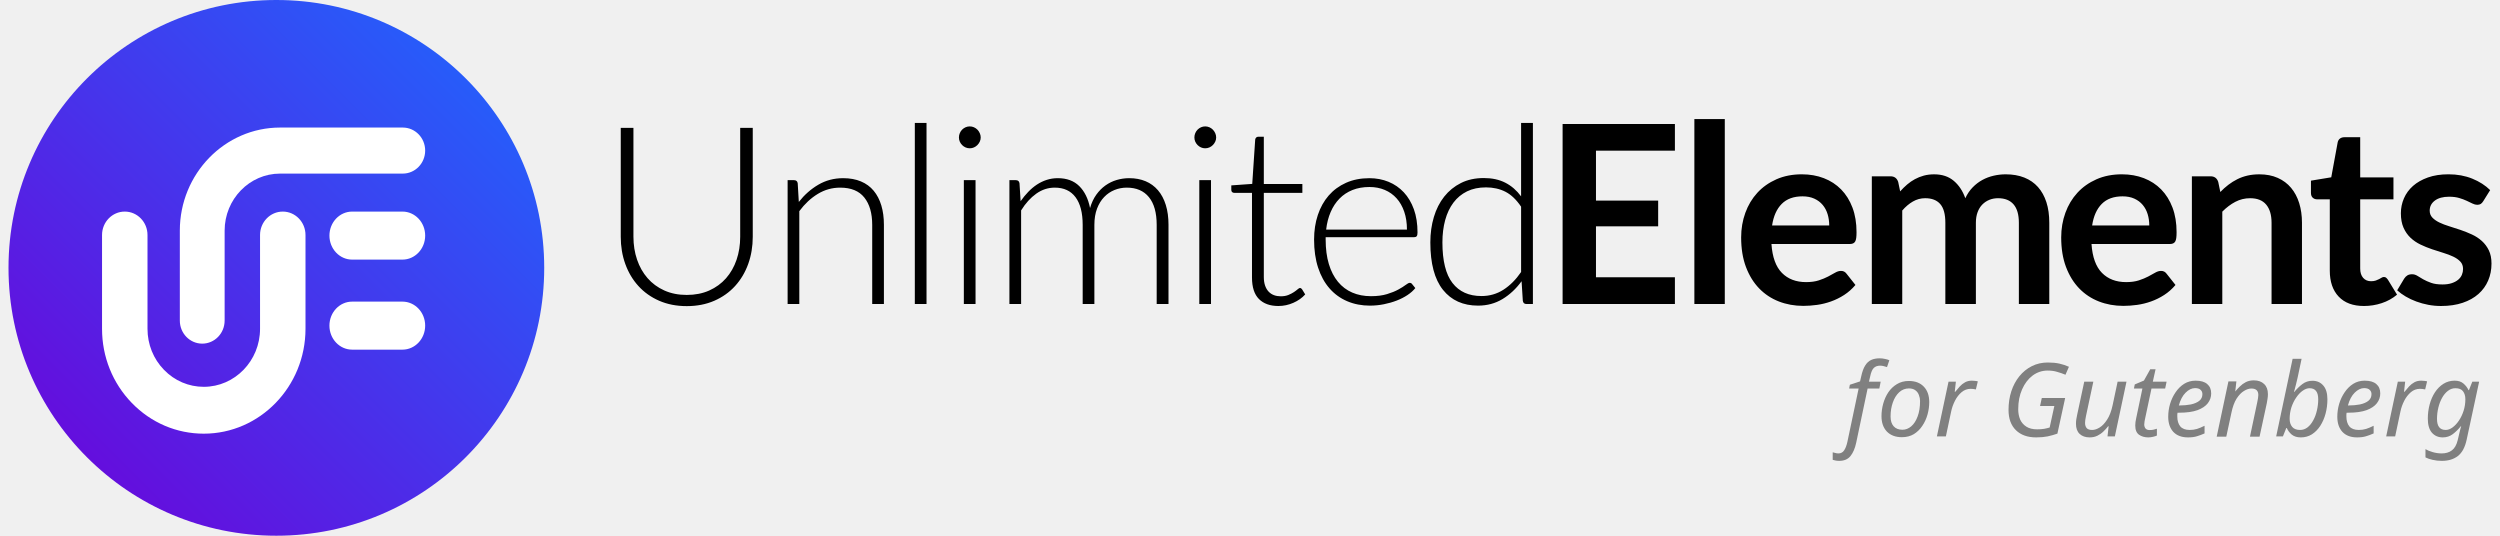
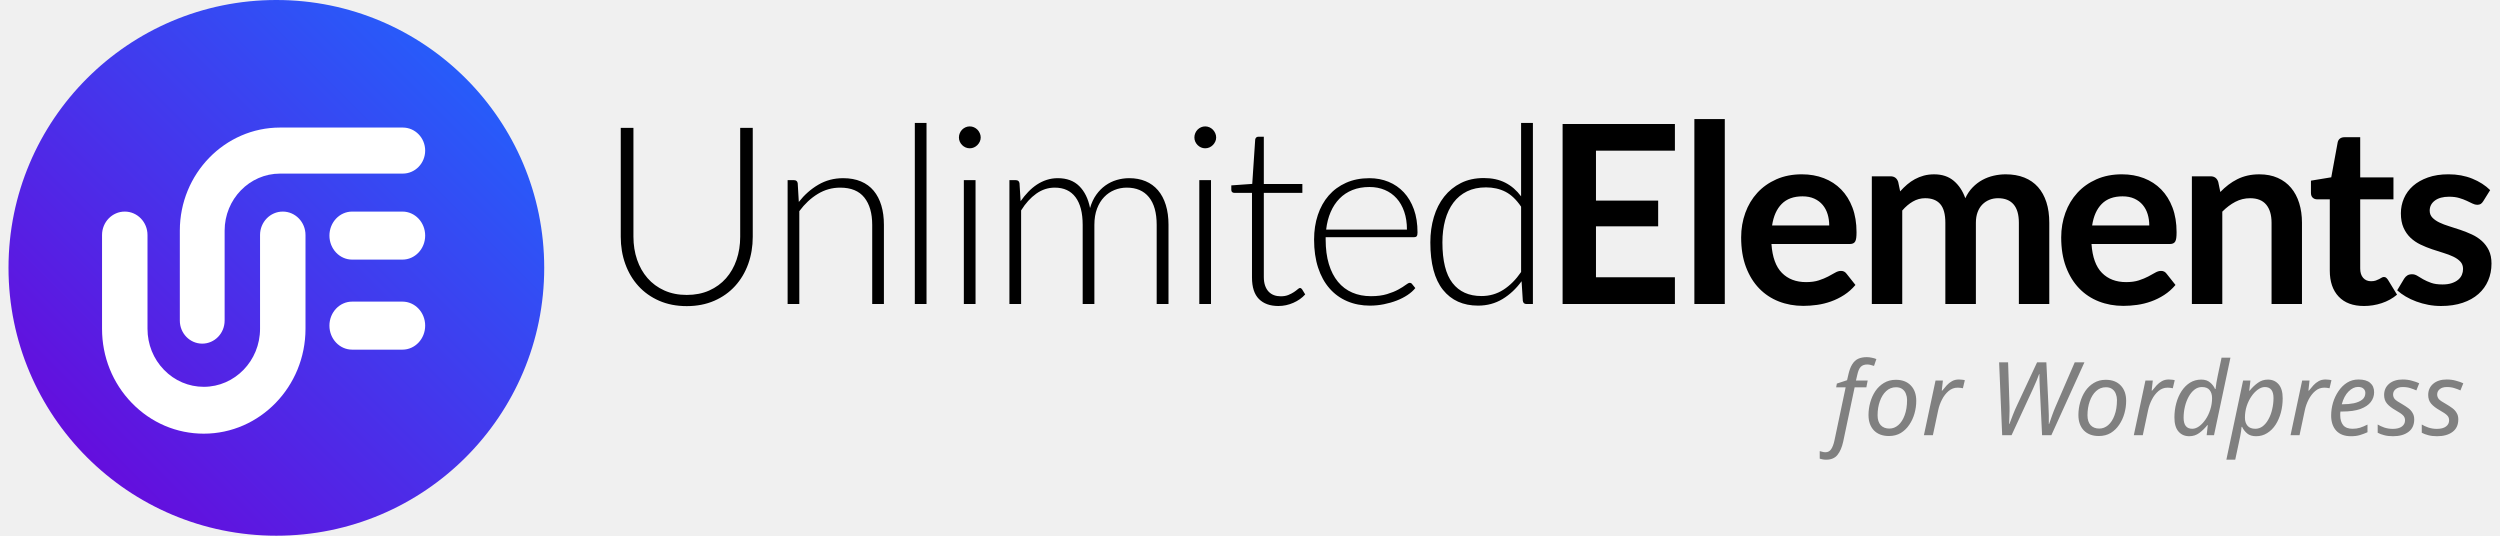
<svg xmlns="http://www.w3.org/2000/svg" width="294" height="63" viewBox="0 0 294 63" version="1.1" id="svg2">
  <defs id="defs2">
    <linearGradient x1="1.92" y1="62.08" x2="63.08" y2="0.92" id="linearGradient-1" gradientUnits="userSpaceOnUse">
      <stop stop-color="#6F00D8" offset="0%" id="stop1" />
      <stop stop-color="#1C6AFF" offset="100%" id="stop2" />
    </linearGradient>
  </defs>
  <g id="logo" stroke="none" stroke-width="1" fill="none" fill-rule="evenodd">
    <circle id="Oval" fill="url(#linearGradient-1)" cx="32.5" cy="31.5" r="31.5" style="fill:url(#linearGradient-1)" />
    <path d="m 50,38.294 c 0,-1.559 -1.196,-2.824 -2.671,-2.824 h -5.918 c -1.475,0 -2.671,1.264 -2.671,2.824 0,1.559 1.196,2.824 2.671,2.824 h 5.918 C 48.804,41.118 50,39.853 50,38.294 m 0,-10.588 c 0,-1.559 -1.196,-2.824 -2.671,-2.824 h -5.917 c -1.475,0 -2.671,1.265 -2.671,2.824 0,1.559 1.196,2.824 2.671,2.824 h 5.917 C 48.804,30.529 50,29.265 50,27.706 M 26.417,37.704 V 27.12 c 0,-3.697 2.927,-6.705 6.523,-6.705 H 47.366 C 48.82,20.415 50,19.203 50,17.708 50,16.212 48.82,15 47.366,15 H 32.94 c -6.502,0 -11.792,5.437 -11.792,12.12 v 10.584 c 0,1.495 1.18,2.708 2.634,2.708 1.455,0 2.634,-1.212 2.634,-2.708 M 23.963,51 C 20.767,51 17.763,49.718 15.504,47.389 13.244,45.06 12,41.963 12,38.669 V 27.637 c 0,-1.521 1.197,-2.755 2.673,-2.755 1.476,0 2.673,1.234 2.673,2.755 v 11.031 c 0,1.823 0.688,3.535 1.938,4.824 1.25,1.288 2.912,1.998 4.68,1.998 3.649,0 6.617,-3.06 6.617,-6.822 V 27.637 c 0,-1.521 1.197,-2.755 2.673,-2.755 1.476,0 2.673,1.234 2.673,2.755 V 38.669 C 35.926,45.468 30.559,51 23.963,51" id="Fill-1" fill="#ffffff" />
    <path d="m 80.762,36 c 1.197,0 2.276,-0.21 3.237,-0.629 0.961,-0.42 1.776,-0.998 2.447,-1.735 0.671,-0.737 1.185,-1.6 1.542,-2.591 0.357,-0.99 0.536,-2.057 0.536,-3.198 v 0 -12.808 h -1.477 v 12.808 c 0,0.966 -0.142,1.866 -0.427,2.701 -0.285,0.834 -0.698,1.559 -1.238,2.174 -0.541,0.615 -1.2,1.095 -1.977,1.442 -0.777,0.346 -1.658,0.52 -2.643,0.52 -0.985,0 -1.866,-0.176 -2.643,-0.527 -0.777,-0.351 -1.434,-0.834 -1.969,-1.449 -0.536,-0.615 -0.946,-1.339 -1.231,-2.174 -0.285,-0.834 -0.427,-1.735 -0.427,-2.701 v 0 -12.793 H 73 v 12.808 c 0,1.142 0.179,2.208 0.536,3.198 0.357,0.99 0.871,1.854 1.542,2.591 0.671,0.737 1.487,1.315 2.447,1.735 C 78.486,35.79 79.565,36 80.762,36 Z M 93.999,35.751 V 24.832 c 0.637,-0.859 1.361,-1.534 2.172,-2.027 0.811,-0.493 1.689,-0.739 2.636,-0.739 1.274,0 2.22,0.388 2.838,1.164 0.618,0.776 0.927,1.847 0.927,3.213 v 0 9.309 h 1.376 v -9.309 c 0,-0.849 -0.101,-1.61 -0.304,-2.283 -0.203,-0.673 -0.502,-1.249 -0.898,-1.727 -0.396,-0.478 -0.895,-0.844 -1.499,-1.098 -0.603,-0.254 -1.301,-0.381 -2.093,-0.381 -1.072,0 -2.044,0.256 -2.918,0.768 -0.874,0.512 -1.639,1.188 -2.295,2.027 v 0 l -0.13,-2.196 c -0.039,-0.244 -0.183,-0.366 -0.434,-0.366 v 0 h -0.753 v 14.564 z m 14.96,0 V 14.454 h -1.376 v 21.297 z m 5.084,-18.311 c 0.174,0 0.338,-0.034 0.492,-0.102 0.154,-0.068 0.29,-0.161 0.405,-0.278 0.116,-0.117 0.21,-0.251 0.282,-0.403 0.072,-0.151 0.109,-0.315 0.109,-0.49 0,-0.176 -0.036,-0.344 -0.109,-0.505 -0.072,-0.161 -0.167,-0.3 -0.282,-0.417 -0.116,-0.117 -0.251,-0.21 -0.405,-0.278 -0.154,-0.068 -0.319,-0.102 -0.492,-0.102 -0.174,0 -0.338,0.034 -0.492,0.102 -0.154,0.068 -0.29,0.161 -0.405,0.278 -0.116,0.117 -0.208,0.256 -0.275,0.417 -0.068,0.161 -0.101,0.329 -0.101,0.505 0,0.176 0.034,0.339 0.101,0.49 0.068,0.151 0.159,0.285 0.275,0.403 0.116,0.117 0.251,0.21 0.405,0.278 0.154,0.068 0.319,0.102 0.492,0.102 z m 0.681,18.311 V 21.187 h -1.376 v 14.564 z m 5.359,0 V 24.744 c 0.521,-0.839 1.115,-1.495 1.781,-1.969 0.666,-0.473 1.39,-0.71 2.172,-0.71 1.072,0 1.887,0.376 2.447,1.127 0.56,0.751 0.84,1.835 0.84,3.25 v 0 9.309 h 1.376 v -9.309 c 0,-0.722 0.104,-1.356 0.311,-1.903 0.208,-0.546 0.488,-1.003 0.84,-1.369 0.352,-0.366 0.758,-0.642 1.216,-0.827 0.459,-0.185 0.939,-0.278 1.441,-0.278 1.13,0 1.998,0.373 2.607,1.12 0.608,0.747 0.912,1.832 0.912,3.257 v 0 9.309 h 1.39 v -9.309 c 0,-0.878 -0.106,-1.659 -0.319,-2.342 -0.212,-0.683 -0.519,-1.259 -0.92,-1.727 -0.401,-0.468 -0.886,-0.822 -1.455,-1.061 -0.57,-0.239 -1.212,-0.359 -1.926,-0.359 -0.502,0 -0.992,0.071 -1.47,0.212 -0.478,0.141 -0.92,0.356 -1.325,0.644 -0.405,0.288 -0.765,0.651 -1.079,1.09 -0.314,0.439 -0.558,0.961 -0.731,1.566 -0.222,-1.103 -0.647,-1.964 -1.274,-2.583 -0.628,-0.62 -1.467,-0.929 -2.52,-0.929 -0.454,0 -0.886,0.066 -1.296,0.198 -0.41,0.132 -0.796,0.317 -1.158,0.556 -0.362,0.239 -0.702,0.525 -1.021,0.856 -0.319,0.332 -0.618,0.698 -0.898,1.098 v 0 l -0.13,-2.108 c -0.039,-0.244 -0.183,-0.366 -0.434,-0.366 v 0 h -0.753 V 35.751 Z M 141.733,17.44 c 0.174,0 0.338,-0.034 0.492,-0.102 0.154,-0.068 0.29,-0.161 0.405,-0.278 0.116,-0.117 0.21,-0.251 0.282,-0.403 0.072,-0.151 0.109,-0.315 0.109,-0.49 0,-0.176 -0.036,-0.344 -0.109,-0.505 -0.072,-0.161 -0.167,-0.3 -0.282,-0.417 -0.116,-0.117 -0.251,-0.21 -0.405,-0.278 -0.154,-0.068 -0.319,-0.102 -0.492,-0.102 -0.174,0 -0.338,0.034 -0.492,0.102 -0.154,0.068 -0.29,0.161 -0.405,0.278 -0.116,0.117 -0.208,0.256 -0.275,0.417 -0.068,0.161 -0.101,0.329 -0.101,0.505 0,0.176 0.034,0.339 0.101,0.49 0.068,0.151 0.159,0.285 0.275,0.403 0.116,0.117 0.251,0.21 0.405,0.278 0.154,0.068 0.319,0.102 0.492,0.102 z m 0.681,18.311 V 21.187 h -1.376 v 14.564 z m 7.922,0.234 c 0.608,0 1.195,-0.124 1.759,-0.373 0.565,-0.249 1.031,-0.578 1.397,-0.988 v 0 l -0.377,-0.615 c -0.077,-0.098 -0.154,-0.146 -0.232,-0.146 -0.068,0 -0.159,0.051 -0.275,0.154 -0.116,0.102 -0.265,0.215 -0.449,0.337 -0.183,0.122 -0.401,0.234 -0.652,0.337 -0.251,0.102 -0.55,0.154 -0.898,0.154 -0.28,0 -0.541,-0.044 -0.782,-0.132 -0.241,-0.088 -0.451,-0.224 -0.63,-0.41 -0.179,-0.185 -0.319,-0.422 -0.42,-0.71 -0.101,-0.288 -0.152,-0.632 -0.152,-1.032 v 0 -9.88 h 4.533 v -1.039 h -4.533 V 16.079 h -0.652 c -0.106,0 -0.191,0.034 -0.253,0.102 -0.063,0.068 -0.099,0.146 -0.109,0.234 v 0 l -0.348,5.211 -2.462,0.176 v 0.542 c 0,0.107 0.034,0.19 0.101,0.249 0.068,0.059 0.154,0.088 0.261,0.088 v 0 h 2.071 V 32.633 c 0,1.142 0.273,1.986 0.818,2.532 0.545,0.546 1.306,0.82 2.281,0.82 z m 10.79,-0.044 c 0.541,0 1.079,-0.054 1.615,-0.161 0.536,-0.107 1.038,-0.251 1.506,-0.432 0.468,-0.181 0.893,-0.398 1.274,-0.651 0.381,-0.254 0.688,-0.527 0.92,-0.82 v 0 l -0.377,-0.468 c -0.068,-0.098 -0.164,-0.146 -0.29,-0.146 -0.097,0 -0.251,0.081 -0.463,0.242 -0.212,0.161 -0.5,0.342 -0.862,0.542 -0.362,0.2 -0.809,0.381 -1.339,0.542 -0.531,0.161 -1.158,0.242 -1.883,0.242 -0.811,0 -1.545,-0.141 -2.201,-0.424 -0.656,-0.283 -1.216,-0.705 -1.68,-1.266 -0.463,-0.561 -0.821,-1.256 -1.072,-2.086 -0.251,-0.829 -0.377,-1.791 -0.377,-2.884 v 0 -0.278 h 10.412 c 0.135,0 0.234,-0.039 0.297,-0.117 0.063,-0.078 0.094,-0.224 0.094,-0.439 0,-1.025 -0.142,-1.932 -0.427,-2.723 -0.285,-0.79 -0.681,-1.456 -1.187,-1.998 -0.507,-0.542 -1.105,-0.954 -1.796,-1.237 -0.69,-0.283 -1.441,-0.424 -2.252,-0.424 -1.023,0 -1.938,0.181 -2.744,0.542 -0.806,0.361 -1.487,0.861 -2.042,1.5 -0.555,0.639 -0.98,1.4 -1.274,2.283 -0.294,0.883 -0.442,1.847 -0.442,2.891 0,1.239 0.157,2.34 0.471,3.301 0.314,0.961 0.76,1.774 1.339,2.437 0.579,0.664 1.274,1.169 2.085,1.515 0.811,0.346 1.709,0.52 2.693,0.52 z m 4.33,-8.943 h -9.5 c 0.087,-0.761 0.263,-1.449 0.529,-2.064 0.265,-0.615 0.613,-1.142 1.043,-1.581 0.43,-0.439 0.939,-0.776 1.528,-1.01 0.589,-0.234 1.255,-0.351 1.998,-0.351 0.656,0 1.255,0.115 1.796,0.344 0.541,0.229 1.004,0.559 1.39,0.988 0.386,0.429 0.685,0.954 0.898,1.574 0.212,0.62 0.319,1.32 0.319,2.1 z m 8.371,8.943 c 1.062,0 2.02,-0.259 2.874,-0.776 0.854,-0.517 1.6,-1.215 2.237,-2.093 v 0 l 0.145,2.298 c 0.039,0.254 0.179,0.381 0.42,0.381 v 0 h 0.767 V 14.454 h -1.39 v 8.636 c -0.521,-0.703 -1.139,-1.237 -1.854,-1.603 -0.714,-0.366 -1.559,-0.549 -2.534,-0.549 -1.014,0 -1.909,0.195 -2.686,0.585 -0.777,0.39 -1.434,0.925 -1.969,1.603 -0.536,0.678 -0.941,1.478 -1.216,2.401 -0.275,0.922 -0.413,1.915 -0.413,2.979 0,2.479 0.495,4.338 1.484,5.577 0.99,1.239 2.368,1.859 4.134,1.859 z m 0.391,-1.127 c -1.477,0 -2.611,-0.51 -3.403,-1.53 -0.792,-1.02 -1.187,-2.613 -1.187,-4.779 0,-0.956 0.109,-1.832 0.326,-2.627 0.217,-0.795 0.541,-1.478 0.97,-2.049 0.43,-0.571 0.963,-1.012 1.6,-1.325 0.637,-0.312 1.381,-0.468 2.23,-0.468 0.85,0 1.61,0.171 2.281,0.512 0.671,0.342 1.286,0.927 1.846,1.756 v 0 7.685 c -0.608,0.888 -1.298,1.581 -2.071,2.079 -0.772,0.498 -1.636,0.747 -2.592,0.747 z m 22.751,0.937 v -3.147 h -9.282 v -5.987 h 7.313 v -3.03 h -7.313 V 17.718 h 9.282 v -3.132 h -13.207 v 21.166 z m 5.866,0 V 14 h -3.577 v 21.751 z m 9.24,0.22 c 0.521,0 1.06,-0.039 1.615,-0.117 0.555,-0.078 1.101,-0.212 1.636,-0.403 0.536,-0.19 1.05,-0.444 1.542,-0.761 0.492,-0.317 0.936,-0.71 1.332,-1.178 v 0 l -1.043,-1.317 c -0.077,-0.107 -0.169,-0.19 -0.275,-0.249 -0.106,-0.059 -0.232,-0.088 -0.377,-0.088 -0.222,0 -0.451,0.068 -0.688,0.205 -0.237,0.137 -0.512,0.288 -0.825,0.454 -0.314,0.166 -0.681,0.317 -1.101,0.454 -0.42,0.137 -0.92,0.205 -1.499,0.205 -1.178,0 -2.124,-0.361 -2.838,-1.083 -0.714,-0.722 -1.125,-1.854 -1.231,-3.396 v 0 h 9.181 c 0.164,0 0.299,-0.022 0.405,-0.066 0.106,-0.044 0.191,-0.117 0.253,-0.22 0.063,-0.102 0.106,-0.244 0.13,-0.424 0.024,-0.181 0.036,-0.407 0.036,-0.681 0,-1.083 -0.159,-2.047 -0.478,-2.891 -0.319,-0.844 -0.763,-1.556 -1.332,-2.137 -0.57,-0.581 -1.248,-1.022 -2.035,-1.325 -0.787,-0.303 -1.648,-0.454 -2.585,-0.454 -1.11,0 -2.107,0.195 -2.99,0.585 -0.883,0.39 -1.632,0.92 -2.245,1.588 -0.613,0.668 -1.084,1.454 -1.412,2.357 -0.328,0.903 -0.492,1.866 -0.492,2.891 0,1.317 0.188,2.476 0.565,3.476 0.377,1 0.893,1.839 1.549,2.518 0.656,0.678 1.429,1.191 2.317,1.537 0.888,0.346 1.849,0.52 2.882,0.52 z m 3.041,-9.456 h -6.719 c 0.164,-1.093 0.541,-1.937 1.13,-2.532 0.589,-0.595 1.405,-0.893 2.447,-0.893 0.531,0 0.994,0.09 1.39,0.271 0.396,0.181 0.724,0.427 0.985,0.739 0.261,0.312 0.454,0.676 0.579,1.09 0.126,0.415 0.188,0.856 0.188,1.325 z m 8.588,9.236 V 24.758 c 0.386,-0.449 0.804,-0.803 1.253,-1.061 0.449,-0.259 0.929,-0.388 1.441,-0.388 0.782,0 1.373,0.229 1.774,0.688 0.401,0.459 0.601,1.191 0.601,2.196 v 0 9.558 h 3.591 v -9.558 c 0,-0.468 0.068,-0.883 0.203,-1.244 0.135,-0.361 0.321,-0.661 0.558,-0.9 0.237,-0.239 0.512,-0.422 0.825,-0.549 0.314,-0.127 0.654,-0.19 1.021,-0.19 0.801,0 1.409,0.242 1.825,0.725 0.415,0.483 0.623,1.203 0.623,2.159 v 0 9.558 h 3.577 v -9.558 c 0,-0.908 -0.113,-1.713 -0.34,-2.415 -0.227,-0.703 -0.558,-1.298 -0.992,-1.786 -0.434,-0.488 -0.97,-0.859 -1.607,-1.112 -0.637,-0.254 -1.366,-0.381 -2.187,-0.381 -0.473,0 -0.944,0.054 -1.412,0.161 -0.468,0.107 -0.91,0.273 -1.325,0.498 -0.415,0.224 -0.796,0.515 -1.144,0.871 -0.348,0.356 -0.637,0.783 -0.869,1.281 -0.299,-0.849 -0.751,-1.53 -1.354,-2.042 -0.603,-0.512 -1.373,-0.768 -2.31,-0.768 -0.444,0 -0.852,0.051 -1.224,0.154 -0.372,0.102 -0.719,0.242 -1.043,0.417 -0.323,0.176 -0.628,0.385 -0.912,0.629 -0.285,0.244 -0.558,0.512 -0.818,0.805 v 0 l -0.232,-1.112 C 223.081,20.953 222.777,20.733 222.313,20.733 v 0 h -2.187 v 15.018 z m 26.009,0.22 c 0.521,0 1.06,-0.039 1.615,-0.117 0.555,-0.078 1.101,-0.212 1.636,-0.403 0.536,-0.19 1.05,-0.444 1.542,-0.761 0.492,-0.317 0.936,-0.71 1.332,-1.178 v 0 l -1.043,-1.317 c -0.077,-0.107 -0.169,-0.19 -0.275,-0.249 -0.106,-0.059 -0.232,-0.088 -0.377,-0.088 -0.222,0 -0.451,0.068 -0.688,0.205 -0.237,0.137 -0.512,0.288 -0.825,0.454 -0.314,0.166 -0.681,0.317 -1.101,0.454 -0.42,0.137 -0.92,0.205 -1.499,0.205 -1.178,0 -2.124,-0.361 -2.838,-1.083 -0.714,-0.722 -1.125,-1.854 -1.231,-3.396 v 0 h 9.181 c 0.164,0 0.299,-0.022 0.405,-0.066 0.106,-0.044 0.191,-0.117 0.253,-0.22 0.063,-0.102 0.106,-0.244 0.13,-0.424 0.024,-0.181 0.036,-0.407 0.036,-0.681 0,-1.083 -0.159,-2.047 -0.478,-2.891 -0.319,-0.844 -0.763,-1.556 -1.332,-2.137 -0.57,-0.581 -1.248,-1.022 -2.035,-1.325 -0.787,-0.303 -1.648,-0.454 -2.585,-0.454 -1.11,0 -2.107,0.195 -2.99,0.585 -0.883,0.39 -1.632,0.92 -2.245,1.588 -0.613,0.668 -1.084,1.454 -1.412,2.357 -0.328,0.903 -0.492,1.866 -0.492,2.891 0,1.317 0.188,2.476 0.565,3.476 0.377,1 0.893,1.839 1.549,2.518 0.656,0.678 1.429,1.191 2.317,1.537 0.888,0.346 1.849,0.52 2.882,0.52 z m 3.041,-9.456 h -6.719 c 0.164,-1.093 0.541,-1.937 1.13,-2.532 0.589,-0.595 1.405,-0.893 2.447,-0.893 0.531,0 0.994,0.09 1.39,0.271 0.396,0.181 0.724,0.427 0.985,0.739 0.261,0.312 0.454,0.676 0.579,1.09 0.126,0.415 0.188,0.856 0.188,1.325 z m 8.588,9.236 V 24.89 c 0.483,-0.488 0.994,-0.873 1.535,-1.156 0.541,-0.283 1.12,-0.424 1.738,-0.424 0.84,0 1.47,0.251 1.89,0.754 0.42,0.503 0.63,1.212 0.63,2.13 v 0 9.558 h 3.577 v -9.558 c 0,-0.839 -0.109,-1.608 -0.326,-2.305 -0.217,-0.698 -0.536,-1.298 -0.956,-1.8 -0.42,-0.503 -0.944,-0.893 -1.571,-1.171 -0.628,-0.278 -1.347,-0.417 -2.158,-0.417 -0.502,0 -0.965,0.049 -1.39,0.146 -0.425,0.098 -0.823,0.239 -1.195,0.424 -0.372,0.185 -0.724,0.405 -1.057,0.659 -0.333,0.254 -0.649,0.537 -0.949,0.849 v 0 l -0.246,-1.186 C 260.719,20.953 260.415,20.733 259.952,20.733 v 0 h -2.187 v 15.018 z m 16.654,0.234 c 0.724,0 1.424,-0.112 2.1,-0.337 0.676,-0.224 1.274,-0.556 1.796,-0.995 v 0 l -1.072,-1.756 c -0.077,-0.107 -0.15,-0.188 -0.217,-0.242 -0.068,-0.054 -0.154,-0.081 -0.261,-0.081 -0.087,0 -0.174,0.027 -0.261,0.081 -0.087,0.054 -0.186,0.11 -0.297,0.168 -0.111,0.059 -0.241,0.115 -0.391,0.168 -0.15,0.054 -0.335,0.081 -0.558,0.081 -0.386,0 -0.695,-0.132 -0.927,-0.395 -0.232,-0.263 -0.348,-0.629 -0.348,-1.098 v 0 -8.138 h 3.91 v -2.576 h -3.91 v -4.728 h -1.854 c -0.212,0 -0.389,0.054 -0.529,0.161 -0.14,0.107 -0.229,0.259 -0.268,0.454 v 0 l -0.753,4.098 -2.389,0.395 v 1.434 c 0,0.254 0.07,0.444 0.21,0.571 0.14,0.127 0.307,0.19 0.5,0.19 v 0 h 1.506 v 8.387 c 0,1.298 0.348,2.315 1.043,3.052 0.695,0.737 1.685,1.105 2.969,1.105 z m 9.066,0 c 0.956,0 1.803,-0.124 2.541,-0.373 0.739,-0.249 1.359,-0.595 1.861,-1.039 0.502,-0.444 0.883,-0.971 1.144,-1.581 C 292.87,32.382 293,31.716 293,30.994 c 0,-0.605 -0.104,-1.122 -0.311,-1.552 -0.208,-0.429 -0.483,-0.798 -0.825,-1.105 -0.343,-0.307 -0.731,-0.561 -1.166,-0.761 -0.434,-0.2 -0.879,-0.378 -1.332,-0.534 -0.454,-0.156 -0.898,-0.3 -1.332,-0.432 -0.434,-0.132 -0.823,-0.281 -1.166,-0.446 -0.343,-0.166 -0.618,-0.359 -0.825,-0.578 -0.208,-0.22 -0.311,-0.49 -0.311,-0.812 0,-0.488 0.203,-0.883 0.608,-1.186 0.405,-0.303 0.961,-0.454 1.665,-0.454 0.454,0 0.847,0.049 1.18,0.146 0.333,0.098 0.63,0.207 0.891,0.329 0.261,0.122 0.49,0.232 0.688,0.329 0.198,0.098 0.384,0.146 0.558,0.146 0.164,0 0.299,-0.032 0.405,-0.095 0.106,-0.063 0.208,-0.173 0.304,-0.329 v 0 l 0.811,-1.303 c -0.56,-0.556 -1.26,-1.005 -2.1,-1.347 -0.84,-0.342 -1.772,-0.512 -2.795,-0.512 -0.917,0 -1.726,0.124 -2.426,0.373 -0.7,0.249 -1.284,0.581 -1.752,0.995 -0.468,0.415 -0.823,0.9 -1.064,1.456 -0.241,0.556 -0.362,1.142 -0.362,1.756 0,0.664 0.104,1.23 0.311,1.698 0.208,0.468 0.483,0.864 0.825,1.186 0.343,0.322 0.734,0.588 1.173,0.798 0.439,0.21 0.888,0.393 1.347,0.549 0.459,0.156 0.907,0.3 1.347,0.432 0.439,0.132 0.83,0.281 1.173,0.446 0.343,0.166 0.618,0.361 0.825,0.585 0.208,0.224 0.311,0.512 0.311,0.864 0,0.234 -0.046,0.461 -0.138,0.681 -0.092,0.22 -0.237,0.412 -0.434,0.578 -0.198,0.166 -0.449,0.3 -0.753,0.403 -0.304,0.102 -0.669,0.154 -1.093,0.154 -0.541,0 -0.987,-0.063 -1.339,-0.19 -0.352,-0.127 -0.659,-0.263 -0.92,-0.41 -0.261,-0.146 -0.49,-0.283 -0.688,-0.41 -0.198,-0.127 -0.408,-0.19 -0.63,-0.19 -0.222,0 -0.405,0.044 -0.55,0.132 -0.145,0.088 -0.27,0.215 -0.377,0.381 v 0 l -0.825,1.376 c 0.29,0.263 0.625,0.507 1.006,0.732 0.381,0.224 0.796,0.42 1.245,0.585 0.449,0.166 0.917,0.295 1.405,0.388 0.488,0.093 0.987,0.139 1.499,0.139 z" id="UnlimitedElements" fill="#000000" fill-rule="nonzero" />
-     <g id="text3" style="font-style:italic;font-size:12px;font-family:Sans;-inkscape-font-specification:'Sans, Italic';white-space:pre;inline-size:176.03;fill:#000000" transform="translate(51,5.793919)" aria-label="for Gutenberg">
-       <path style="fill:#808080" d="m 165.295,48.404 q -0.24,0 -0.42,-0.036 -0.192,-0.036 -0.348,-0.084 v -0.888 q 0.168,0.048 0.324,0.084 0.156,0.048 0.348,0.048 0.432,0 0.672,-0.36 0.24,-0.348 0.384,-1.008 l 1.32,-6.264 h -1.116 l 0.084,-0.444 1.2,-0.396 0.132,-0.576 q 0.18,-0.828 0.468,-1.284 0.288,-0.468 0.708,-0.66 0.42,-0.192 1.008,-0.192 0.3,0 0.612,0.072 0.312,0.06 0.516,0.156 l -0.276,0.804 q -0.168,-0.06 -0.372,-0.108 -0.204,-0.06 -0.432,-0.06 -0.468,0 -0.744,0.264 -0.276,0.264 -0.432,1.008 l -0.144,0.612 h 1.38 l -0.156,0.804 h -1.38 l -1.344,6.384 q -0.216,0.996 -0.672,1.56 -0.456,0.564 -1.32,0.564 z" id="path10" />
-       <path style="fill:#808080" d="m 172.663,45.62 q -1.116,0 -1.764,-0.66 -0.636,-0.672 -0.636,-1.812 0,-0.744 0.204,-1.476 0.204,-0.732 0.6,-1.332 0.408,-0.6 1.008,-0.96 0.612,-0.372 1.404,-0.372 1.128,0 1.764,0.672 0.636,0.66 0.636,1.812 0,0.732 -0.204,1.464 -0.204,0.732 -0.612,1.332 -0.396,0.6 -0.996,0.972 -0.6,0.36 -1.404,0.36 z m 0.06,-0.876 q 0.564,0 1.032,-0.396 0.48,-0.408 0.756,-1.164 0.288,-0.756 0.288,-1.812 0,-0.36 -0.132,-0.696 -0.12,-0.348 -0.408,-0.564 -0.288,-0.228 -0.768,-0.228 -0.66,0 -1.152,0.456 -0.48,0.444 -0.744,1.2 -0.264,0.744 -0.264,1.644 0,0.744 0.36,1.152 0.372,0.408 1.032,0.408 z m 4.056,0.78 1.368,-6.432 h 0.864 l -0.132,1.188 h 0.06 q 0.252,-0.324 0.528,-0.624 0.276,-0.3 0.624,-0.492 0.348,-0.192 0.804,-0.192 0.168,0 0.348,0.024 0.192,0.012 0.348,0.06 l -0.228,0.948 q -0.324,-0.072 -0.612,-0.072 -0.6,0 -1.068,0.396 -0.468,0.396 -0.78,1.008 -0.312,0.612 -0.444,1.248 l -0.624,2.94 z m 11.676,0.12 q -1.524,0 -2.388,-0.852 -0.864,-0.852 -0.864,-2.376 0,-1.176 0.324,-2.184 0.336,-1.02 0.948,-1.776 0.624,-0.768 1.464,-1.188 0.852,-0.432 1.884,-0.432 0.78,0 1.368,0.132 0.588,0.132 1.116,0.372 l -0.408,0.936 q -0.456,-0.192 -0.972,-0.336 -0.504,-0.156 -1.116,-0.156 -0.984,0 -1.776,0.588 -0.78,0.588 -1.236,1.62 -0.456,1.02 -0.456,2.352 0,0.66 0.228,1.2 0.24,0.528 0.732,0.84 0.492,0.312 1.26,0.312 0.456,0 0.828,-0.06 0.384,-0.072 0.648,-0.156 l 0.552,-2.532 h -1.68 l 0.204,-0.936 h 2.748 l -0.912,4.188 q -0.54,0.192 -1.14,0.324 -0.6,0.12 -1.356,0.12 z m 6.288,0 q -0.732,0 -1.176,-0.408 -0.432,-0.408 -0.432,-1.188 0,-0.276 0.036,-0.516 0.048,-0.24 0.096,-0.516 l 0.84,-3.924 h 1.068 l -0.864,4.044 q -0.108,0.516 -0.108,0.804 0,0.384 0.192,0.612 0.192,0.216 0.648,0.216 0.408,0 0.876,-0.288 0.468,-0.288 0.876,-0.924 0.42,-0.636 0.648,-1.692 l 0.588,-2.772 h 1.044 l -1.368,6.432 h -0.864 l 0.132,-1.188 h -0.06 q -0.228,0.3 -0.54,0.6 -0.3,0.3 -0.708,0.504 -0.408,0.204 -0.924,0.204 z m 6.9,0 q -0.648,0 -1.092,-0.312 -0.444,-0.312 -0.444,-1.092 0,-0.384 0.108,-0.852 l 0.732,-3.492 h -0.996 l 0.096,-0.48 1.08,-0.456 0.744,-1.332 h 0.624 l -0.324,1.464 h 1.62 l -0.168,0.804 h -1.608 l -0.744,3.504 q -0.036,0.156 -0.072,0.36 -0.036,0.192 -0.036,0.36 0,0.276 0.144,0.468 0.156,0.192 0.492,0.192 0.216,0 0.42,-0.036 0.204,-0.048 0.432,-0.12 v 0.804 q -0.144,0.072 -0.444,0.144 -0.3,0.072 -0.564,0.072 z m 4.668,0 q -1.116,0 -1.728,-0.648 -0.6,-0.66 -0.6,-1.776 0,-0.768 0.216,-1.512 0.228,-0.756 0.648,-1.368 0.42,-0.624 1.008,-0.996 0.6,-0.372 1.344,-0.372 0.912,0 1.368,0.396 0.468,0.396 0.468,1.104 0,0.636 -0.396,1.152 -0.384,0.504 -1.212,0.816 -0.828,0.3 -2.148,0.3 h -0.204 q -0.012,0.108 -0.024,0.228 0,0.12 0,0.216 0,0.732 0.348,1.164 0.36,0.42 1.104,0.42 0.456,0 0.864,-0.12 0.408,-0.132 0.888,-0.372 v 0.9 q -0.456,0.204 -0.9,0.336 -0.432,0.132 -1.044,0.132 z m -1.08,-3.756 h 0.084 q 0.72,0 1.332,-0.12 0.612,-0.132 0.984,-0.42 0.372,-0.3 0.372,-0.792 0,-0.312 -0.216,-0.504 -0.204,-0.204 -0.648,-0.204 -0.576,0 -1.116,0.54 -0.528,0.528 -0.792,1.5 z m 4.452,3.672 1.38,-6.504 h 0.936 l -0.132,1.188 q 0.228,-0.288 0.54,-0.588 0.312,-0.312 0.708,-0.516 0.408,-0.204 0.936,-0.204 0.768,0 1.212,0.432 0.444,0.42 0.444,1.188 0,0.276 -0.048,0.564 -0.036,0.288 -0.084,0.504 l -0.852,3.936 h -1.128 l 0.864,-4.08 q 0.048,-0.276 0.084,-0.456 0.036,-0.192 0.036,-0.36 0,-0.768 -0.816,-0.768 -0.408,0 -0.876,0.288 -0.456,0.276 -0.864,0.9 -0.396,0.624 -0.612,1.68 l -0.6,2.796 z m 9.888,0.084 q -0.648,0 -1.056,-0.324 -0.396,-0.336 -0.588,-0.78 h -0.06 l -0.396,0.984 h -0.792 l 1.932,-9.12 h 1.056 l -0.456,2.16 q -0.084,0.408 -0.192,0.804 -0.096,0.396 -0.168,0.648 -0.072,0.252 -0.084,0.276 h 0.048 q 0.432,-0.528 0.936,-0.912 0.516,-0.396 1.188,-0.396 0.792,0 1.272,0.552 0.492,0.552 0.492,1.632 0,0.876 -0.216,1.68 -0.216,0.804 -0.624,1.44 -0.408,0.624 -0.984,0.996 -0.576,0.36 -1.308,0.36 z m -0.084,-0.876 q 0.48,0 0.876,-0.3 0.396,-0.312 0.672,-0.828 0.288,-0.516 0.432,-1.164 0.156,-0.648 0.156,-1.32 0,-1.296 -1.02,-1.296 -0.396,0 -0.816,0.3 -0.408,0.288 -0.756,0.804 -0.348,0.504 -0.564,1.152 -0.204,0.648 -0.204,1.356 0,0.576 0.3,0.936 0.3,0.36 0.924,0.36 z m 6.708,0.876 q -1.116,0 -1.728,-0.648 -0.6,-0.66 -0.6,-1.776 0,-0.768 0.216,-1.512 0.228,-0.756 0.648,-1.368 0.42,-0.624 1.008,-0.996 0.6,-0.372 1.344,-0.372 0.912,0 1.368,0.396 0.468,0.396 0.468,1.104 0,0.636 -0.396,1.152 -0.384,0.504 -1.212,0.816 -0.828,0.3 -2.148,0.3 h -0.204 q -0.012,0.108 -0.024,0.228 0,0.12 0,0.216 0,0.732 0.348,1.164 0.36,0.42 1.104,0.42 0.456,0 0.864,-0.12 0.408,-0.132 0.888,-0.372 v 0.9 q -0.456,0.204 -0.9,0.336 -0.432,0.132 -1.044,0.132 z m -1.08,-3.756 h 0.084 q 0.72,0 1.332,-0.12 0.612,-0.132 0.984,-0.42 0.372,-0.3 0.372,-0.792 0,-0.312 -0.216,-0.504 -0.204,-0.204 -0.648,-0.204 -0.576,0 -1.116,0.54 -0.528,0.528 -0.792,1.5 z m 4.5,3.636 1.368,-6.432 h 0.864 l -0.132,1.188 h 0.06 q 0.252,-0.324 0.528,-0.624 0.276,-0.3 0.624,-0.492 0.348,-0.192 0.804,-0.192 0.168,0 0.348,0.024 0.192,0.012 0.348,0.06 l -0.228,0.948 q -0.324,-0.072 -0.612,-0.072 -0.6,0 -1.068,0.396 -0.468,0.396 -0.78,1.008 -0.312,0.612 -0.444,1.248 l -0.624,2.94 z m 6.552,2.88 q -0.588,0 -1.092,-0.12 -0.492,-0.108 -0.84,-0.288 v -0.972 q 0.312,0.192 0.84,0.348 0.54,0.156 1.056,0.156 0.744,0 1.212,-0.36 0.48,-0.36 0.684,-1.2 l 0.108,-0.456 q 0.048,-0.252 0.12,-0.516 0.072,-0.276 0.12,-0.468 0.06,-0.192 0.06,-0.192 h -0.048 q -0.42,0.528 -0.936,0.924 -0.516,0.384 -1.188,0.384 -0.78,0 -1.272,-0.552 -0.48,-0.564 -0.48,-1.644 0,-0.876 0.216,-1.68 0.216,-0.804 0.624,-1.428 0.42,-0.636 0.996,-0.996 0.588,-0.372 1.32,-0.372 0.648,0 1.032,0.336 0.396,0.336 0.6,0.78 h 0.048 l 0.396,-0.996 h 0.804 l -1.464,6.804 q -0.288,1.356 -1.032,1.932 -0.732,0.576 -1.884,0.576 z m 0.444,-3.636 q 0.408,0 0.816,-0.3 0.408,-0.3 0.744,-0.804 0.348,-0.516 0.552,-1.164 0.204,-0.648 0.204,-1.344 0,-0.576 -0.276,-0.936 -0.264,-0.36 -0.9,-0.36 -0.48,0 -0.876,0.312 -0.396,0.3 -0.684,0.816 -0.288,0.516 -0.444,1.164 -0.156,0.648 -0.156,1.32 0,1.296 1.02,1.296 z" id="path11" />
+     <g id="text3" style="font-style:italic;font-size:10.667px;font-family:Sans;-inkscape-font-specification:'Sans, Italic';white-space:pre;fill:#000000" transform="translate(-11,5.793919)" aria-label="for Elementor and Gutenberg">
+       <path d="m 225.768,48.266 c -0.16,0 -0.3,-0.012 -0.42,-0.036 -0.128,-0.024 -0.244,-0.052 -0.348,-0.084 v -0.888 c 0.112,0.032 0.22,0.06 0.324,0.084 0.104,0.032 0.22,0.048 0.348,0.048 0.288,0 0.512,-0.12 0.672,-0.36 0.16,-0.232 0.288,-0.568 0.384,-1.008 l 1.32,-6.264 h -1.116 l 0.084,-0.444 1.2,-0.396 0.132,-0.576 c 0.12,-0.552 0.276,-0.98 0.468,-1.284 0.192,-0.312 0.428,-0.532 0.708,-0.66 0.28,-0.128 0.616,-0.192 1.008,-0.192 0.2,0 0.404,0.024 0.612,0.072 0.208,0.04 0.38,0.092 0.516,0.156 l -0.276,0.804 c -0.112,-0.04 -0.236,-0.076 -0.372,-0.108 -0.136,-0.04 -0.28,-0.06 -0.432,-0.06 -0.312,0 -0.56,0.088 -0.744,0.264 -0.184,0.176 -0.328,0.512 -0.432,1.008 l -0.144,0.612 h 1.38 l -0.156,0.804 h -1.38 l -1.344,6.384 c -0.144,0.664 -0.368,1.184 -0.672,1.56 -0.304,0.376 -0.744,0.564 -1.32,0.564 z m 7.368,-2.784 c -0.744,0 -1.332,-0.22 -1.764,-0.66 -0.424,-0.448 -0.636,-1.052 -0.636,-1.812 0,-0.496 0.068,-0.988 0.204,-1.476 0.136,-0.488 0.336,-0.932 0.6,-1.332 0.272,-0.4 0.608,-0.72 1.008,-0.96 0.408,-0.248 0.876,-0.372 1.404,-0.372 0.752,0 1.34,0.224 1.764,0.672 0.424,0.44 0.636,1.044 0.636,1.812 0,0.488 -0.068,0.976 -0.204,1.464 -0.136,0.488 -0.34,0.932 -0.612,1.332 -0.264,0.4 -0.596,0.724 -0.996,0.972 -0.4,0.24 -0.868,0.36 -1.404,0.36 z m 0.06,-0.876 c 0.376,0 0.72,-0.132 1.032,-0.396 0.32,-0.272 0.572,-0.66 0.756,-1.164 0.192,-0.504 0.288,-1.108 0.288,-1.812 0,-0.24 -0.044,-0.472 -0.132,-0.696 -0.08,-0.232 -0.216,-0.42 -0.408,-0.564 -0.192,-0.152 -0.448,-0.228 -0.768,-0.228 -0.44,0 -0.824,0.152 -1.152,0.456 -0.32,0.296 -0.568,0.696 -0.744,1.2 -0.176,0.496 -0.264,1.044 -0.264,1.644 0,0.496 0.12,0.88 0.36,1.152 0.248,0.272 0.592,0.408 1.032,0.408 z m 4.056,0.78 1.368,-6.432 h 0.864 l -0.132,1.188 h 0.06 c 0.168,-0.216 0.344,-0.424 0.528,-0.624 0.184,-0.2 0.392,-0.364 0.624,-0.492 0.232,-0.128 0.5,-0.192 0.804,-0.192 0.112,0 0.228,0.008 0.348,0.024 0.128,0.008 0.244,0.028 0.348,0.06 l -0.228,0.948 c -0.216,-0.048 -0.42,-0.072 -0.612,-0.072 -0.4,0 -0.756,0.132 -1.068,0.396 -0.312,0.264 -0.572,0.6 -0.78,1.008 -0.208,0.408 -0.356,0.824 -0.444,1.248 l -0.624,2.94 z m 9.204,0 -0.36,-8.568 h 1.056 l 0.168,5.22 c 0.008,0.328 0.004,0.668 -0.012,1.02 -0.008,0.352 -0.02,0.688 -0.036,1.008 h 0.036 c 0.112,-0.312 0.248,-0.668 0.408,-1.068 0.16,-0.408 0.324,-0.788 0.492,-1.14 l 2.352,-5.04 h 1.092 l 0.24,5.016 c 0.024,0.376 0.04,0.768 0.048,1.176 0.008,0.408 0.008,0.76 0,1.056 h 0.036 c 0.104,-0.304 0.22,-0.636 0.348,-0.996 0.128,-0.36 0.268,-0.716 0.42,-1.068 l 2.244,-5.184 h 1.14 l -3.888,8.568 h -1.092 l -0.264,-5.52 c -0.016,-0.264 -0.028,-0.544 -0.036,-0.84 -0.008,-0.304 -0.012,-0.58 -0.012,-0.828 h -0.036 c -0.08,0.24 -0.176,0.488 -0.288,0.744 -0.104,0.248 -0.244,0.568 -0.42,0.96 l -2.532,5.484 z m 11.364,0.096 c -0.744,0 -1.332,-0.22 -1.764,-0.66 -0.424,-0.448 -0.636,-1.052 -0.636,-1.812 0,-0.496 0.068,-0.988 0.204,-1.476 0.136,-0.488 0.336,-0.932 0.6,-1.332 0.272,-0.4 0.608,-0.72 1.008,-0.96 0.408,-0.248 0.876,-0.372 1.404,-0.372 0.752,0 1.34,0.224 1.764,0.672 0.424,0.44 0.636,1.044 0.636,1.812 0,0.488 -0.068,0.976 -0.204,1.464 -0.136,0.488 -0.34,0.932 -0.612,1.332 -0.264,0.4 -0.596,0.724 -0.996,0.972 -0.4,0.24 -0.868,0.36 -1.404,0.36 z m 0.06,-0.876 c 0.376,0 0.72,-0.132 1.032,-0.396 0.32,-0.272 0.572,-0.66 0.756,-1.164 0.192,-0.504 0.288,-1.108 0.288,-1.812 0,-0.24 -0.044,-0.472 -0.132,-0.696 -0.08,-0.232 -0.216,-0.42 -0.408,-0.564 -0.192,-0.152 -0.448,-0.228 -0.768,-0.228 -0.44,0 -0.824,0.152 -1.152,0.456 -0.32,0.296 -0.568,0.696 -0.744,1.2 -0.176,0.496 -0.264,1.044 -0.264,1.644 0,0.496 0.12,0.88 0.36,1.152 0.248,0.272 0.592,0.408 1.032,0.408 z m 4.056,0.78 1.368,-6.432 h 0.864 l -0.132,1.188 h 0.06 c 0.168,-0.216 0.344,-0.424 0.528,-0.624 0.184,-0.2 0.392,-0.364 0.624,-0.492 0.232,-0.128 0.5,-0.192 0.804,-0.192 0.112,0 0.228,0.008 0.348,0.024 0.128,0.008 0.244,0.028 0.348,0.06 l -0.228,0.948 c -0.216,-0.048 -0.42,-0.072 -0.612,-0.072 -0.4,0 -0.756,0.132 -1.068,0.396 -0.312,0.264 -0.572,0.6 -0.78,1.008 -0.208,0.408 -0.356,0.824 -0.444,1.248 l -0.624,2.94 z m 6.516,0.12 c -0.52,0 -0.94,-0.184 -1.26,-0.552 -0.32,-0.368 -0.48,-0.916 -0.48,-1.644 0,-0.584 0.072,-1.144 0.216,-1.68 0.144,-0.536 0.352,-1.012 0.624,-1.428 0.28,-0.424 0.612,-0.756 0.996,-0.996 0.392,-0.24 0.832,-0.36 1.32,-0.36 0.432,0 0.776,0.112 1.032,0.336 0.264,0.216 0.46,0.472 0.588,0.768 h 0.06 c 0.04,-0.272 0.076,-0.532 0.108,-0.78 0.04,-0.248 0.092,-0.516 0.156,-0.804 l 0.444,-2.1 h 1.044 l -1.932,9.12 h -0.864 l 0.132,-1.188 h -0.048 c -0.288,0.36 -0.604,0.668 -0.948,0.924 -0.344,0.256 -0.74,0.384 -1.188,0.384 z m 0.36,-0.876 c 0.264,0 0.532,-0.096 0.804,-0.288 0.272,-0.2 0.524,-0.468 0.756,-0.804 0.232,-0.336 0.416,-0.72 0.552,-1.152 0.144,-0.432 0.216,-0.888 0.216,-1.368 0,-0.384 -0.096,-0.696 -0.288,-0.936 -0.184,-0.24 -0.488,-0.36 -0.912,-0.36 -0.32,0 -0.612,0.104 -0.876,0.312 -0.256,0.2 -0.48,0.472 -0.672,0.816 -0.192,0.344 -0.34,0.732 -0.444,1.164 -0.104,0.432 -0.156,0.872 -0.156,1.32 0,0.864 0.34,1.296 1.02,1.296 z m 4.008,3.636 1.968,-9.312 h 0.864 l -0.144,1.2 h 0.048 c 0.28,-0.352 0.596,-0.656 0.948,-0.912 0.352,-0.264 0.752,-0.396 1.2,-0.396 0.52,0 0.94,0.184 1.26,0.552 0.32,0.368 0.48,0.916 0.48,1.644 0,0.592 -0.072,1.156 -0.216,1.692 -0.144,0.528 -0.352,1.004 -0.624,1.428 -0.272,0.416 -0.604,0.744 -0.996,0.984 -0.384,0.24 -0.816,0.36 -1.296,0.36 -0.432,0 -0.78,-0.108 -1.044,-0.324 -0.264,-0.224 -0.464,-0.484 -0.6,-0.78 h -0.06 c -0.008,0.128 -0.028,0.308 -0.06,0.54 -0.032,0.224 -0.064,0.408 -0.096,0.552 l -0.588,2.772 z m 3.408,-3.636 c 0.32,0 0.612,-0.1 0.876,-0.3 0.264,-0.208 0.488,-0.484 0.672,-0.828 0.192,-0.344 0.336,-0.732 0.432,-1.164 0.104,-0.432 0.156,-0.872 0.156,-1.32 0,-0.864 -0.34,-1.296 -1.02,-1.296 -0.264,0 -0.536,0.1 -0.816,0.3 -0.272,0.192 -0.524,0.456 -0.756,0.792 -0.232,0.336 -0.42,0.72 -0.564,1.152 -0.136,0.432 -0.204,0.888 -0.204,1.368 0,0.384 0.1,0.696 0.3,0.936 0.2,0.24 0.508,0.36 0.924,0.36 z m 4.14,0.756 1.368,-6.432 h 0.864 l -0.132,1.188 h 0.06 c 0.168,-0.216 0.344,-0.424 0.528,-0.624 0.184,-0.2 0.392,-0.364 0.624,-0.492 0.232,-0.128 0.5,-0.192 0.804,-0.192 0.112,0 0.228,0.008 0.348,0.024 0.128,0.008 0.244,0.028 0.348,0.06 l -0.228,0.948 c -0.216,-0.048 -0.42,-0.072 -0.612,-0.072 -0.4,0 -0.756,0.132 -1.068,0.396 -0.312,0.264 -0.572,0.6 -0.78,1.008 -0.208,0.408 -0.356,0.824 -0.444,1.248 l -0.624,2.94 z m 7.104,0.12 c -0.744,0 -1.32,-0.216 -1.728,-0.648 -0.4,-0.44 -0.6,-1.032 -0.6,-1.776 0,-0.512 0.072,-1.016 0.216,-1.512 0.152,-0.504 0.368,-0.96 0.648,-1.368 0.28,-0.416 0.616,-0.748 1.008,-0.996 0.4,-0.248 0.848,-0.372 1.344,-0.372 0.608,0 1.064,0.132 1.368,0.396 0.312,0.264 0.468,0.632 0.468,1.104 0,0.424 -0.132,0.808 -0.396,1.152 -0.256,0.336 -0.66,0.608 -1.212,0.816 -0.552,0.2 -1.268,0.3 -2.148,0.3 h -0.204 c -0.008,0.072 -0.016,0.148 -0.024,0.228 v 0.216 c 0,0.488 0.116,0.876 0.348,1.164 0.24,0.28 0.608,0.42 1.104,0.42 0.304,0 0.592,-0.04 0.864,-0.12 0.272,-0.088 0.568,-0.212 0.888,-0.372 v 0.9 c -0.304,0.136 -0.604,0.248 -0.9,0.336 -0.288,0.088 -0.636,0.132 -1.044,0.132 z m -1.08,-3.756 h 0.084 c 0.48,0 0.924,-0.04 1.332,-0.12 0.408,-0.088 0.736,-0.228 0.984,-0.42 0.248,-0.2 0.372,-0.464 0.372,-0.792 0,-0.208 -0.072,-0.376 -0.216,-0.504 -0.136,-0.136 -0.352,-0.204 -0.648,-0.204 -0.384,0 -0.756,0.18 -1.116,0.54 -0.352,0.352 -0.616,0.852 -0.792,1.5 z m 6.024,3.756 c -0.392,0 -0.736,-0.04 -1.032,-0.12 -0.288,-0.072 -0.544,-0.168 -0.768,-0.288 v -0.972 c 0.2,0.128 0.46,0.248 0.78,0.36 0.32,0.104 0.648,0.156 0.984,0.156 0.472,0 0.832,-0.092 1.08,-0.276 0.248,-0.184 0.372,-0.428 0.372,-0.732 0,-0.232 -0.076,-0.424 -0.228,-0.576 -0.152,-0.16 -0.436,-0.356 -0.852,-0.588 -0.456,-0.256 -0.8,-0.52 -1.032,-0.792 -0.232,-0.272 -0.348,-0.612 -0.348,-1.02 0,-0.544 0.196,-0.984 0.588,-1.32 0.4,-0.336 0.932,-0.504 1.596,-0.504 0.392,0 0.752,0.048 1.08,0.144 0.336,0.088 0.624,0.188 0.864,0.3 l -0.336,0.84 c -0.208,-0.096 -0.44,-0.184 -0.696,-0.264 -0.256,-0.088 -0.56,-0.132 -0.912,-0.132 -0.352,0 -0.628,0.084 -0.828,0.252 -0.2,0.16 -0.3,0.368 -0.3,0.624 0,0.208 0.068,0.392 0.204,0.552 0.144,0.152 0.428,0.344 0.852,0.576 0.272,0.16 0.516,0.32 0.732,0.48 0.216,0.16 0.384,0.348 0.504,0.564 0.128,0.208 0.192,0.46 0.192,0.756 0,0.648 -0.228,1.14 -0.684,1.476 -0.448,0.336 -1.052,0.504 -1.812,0.504 z m 5.184,0 c -0.392,0 -0.736,-0.04 -1.032,-0.12 -0.288,-0.072 -0.544,-0.168 -0.768,-0.288 v -0.972 c 0.2,0.128 0.46,0.248 0.78,0.36 0.32,0.104 0.648,0.156 0.984,0.156 0.472,0 0.832,-0.092 1.08,-0.276 0.248,-0.184 0.372,-0.428 0.372,-0.732 0,-0.232 -0.076,-0.424 -0.228,-0.576 -0.152,-0.16 -0.436,-0.356 -0.852,-0.588 -0.456,-0.256 -0.8,-0.52 -1.032,-0.792 -0.232,-0.272 -0.348,-0.612 -0.348,-1.02 0,-0.544 0.196,-0.984 0.588,-1.32 0.4,-0.336 0.932,-0.504 1.596,-0.504 0.392,0 0.752,0.048 1.08,0.144 0.336,0.088 0.624,0.188 0.864,0.3 l -0.336,0.84 c -0.208,-0.096 -0.44,-0.184 -0.696,-0.264 -0.256,-0.088 -0.56,-0.132 -0.912,-0.132 -0.352,0 -0.628,0.084 -0.828,0.252 -0.2,0.16 -0.3,0.368 -0.3,0.624 0,0.208 0.068,0.392 0.204,0.552 0.144,0.152 0.428,0.344 0.852,0.576 0.272,0.16 0.516,0.32 0.732,0.48 0.216,0.16 0.384,0.348 0.504,0.564 0.128,0.208 0.192,0.46 0.192,0.756 0,0.648 -0.228,1.14 -0.684,1.476 -0.448,0.336 -1.052,0.504 -1.812,0.504 z" id="text2" style="color:#000000;font-style:normal;font-variant:normal;font-weight:normal;font-stretch:normal;font-size:medium;line-height:normal;font-family:Sans;-inkscape-font-specification:'Sans, Italic';font-variant-ligatures:normal;font-variant-position:normal;font-variant-caps:normal;font-variant-numeric:normal;font-variant-alternates:normal;font-variant-east-asian:normal;font-feature-settings:normal;font-variation-settings:normal;text-indent:0;text-align:start;text-decoration-line:none;text-decoration-style:solid;text-decoration-color:#000000;letter-spacing:normal;word-spacing:normal;text-transform:none;writing-mode:lr-tb;direction:ltr;text-orientation:mixed;dominant-baseline:auto;baseline-shift:baseline;text-anchor:start;white-space:normal;shape-padding:0;shape-margin:0;inline-size:84.491;clip-rule:nonzero;display:inline;overflow:visible;visibility:visible;isolation:auto;mix-blend-mode:normal;color-interpolation:sRGB;color-interpolation-filters:linearRGB;solid-color:#000000;solid-opacity:1;vector-effect:none;fill:#808080;fill-opacity:1;fill-rule:nonzero;stroke:none;stroke-linecap:butt;stroke-linejoin:miter;stroke-miterlimit:4;stroke-dasharray:none;stroke-dashoffset:0;stroke-opacity:1;-inkscape-stroke:none;color-rendering:auto;image-rendering:auto;shape-rendering:auto;text-rendering:auto;enable-background:accumulate;stop-color:#000000" aria-label="for Wordpress" />
    </g>
  </g>
</svg>
